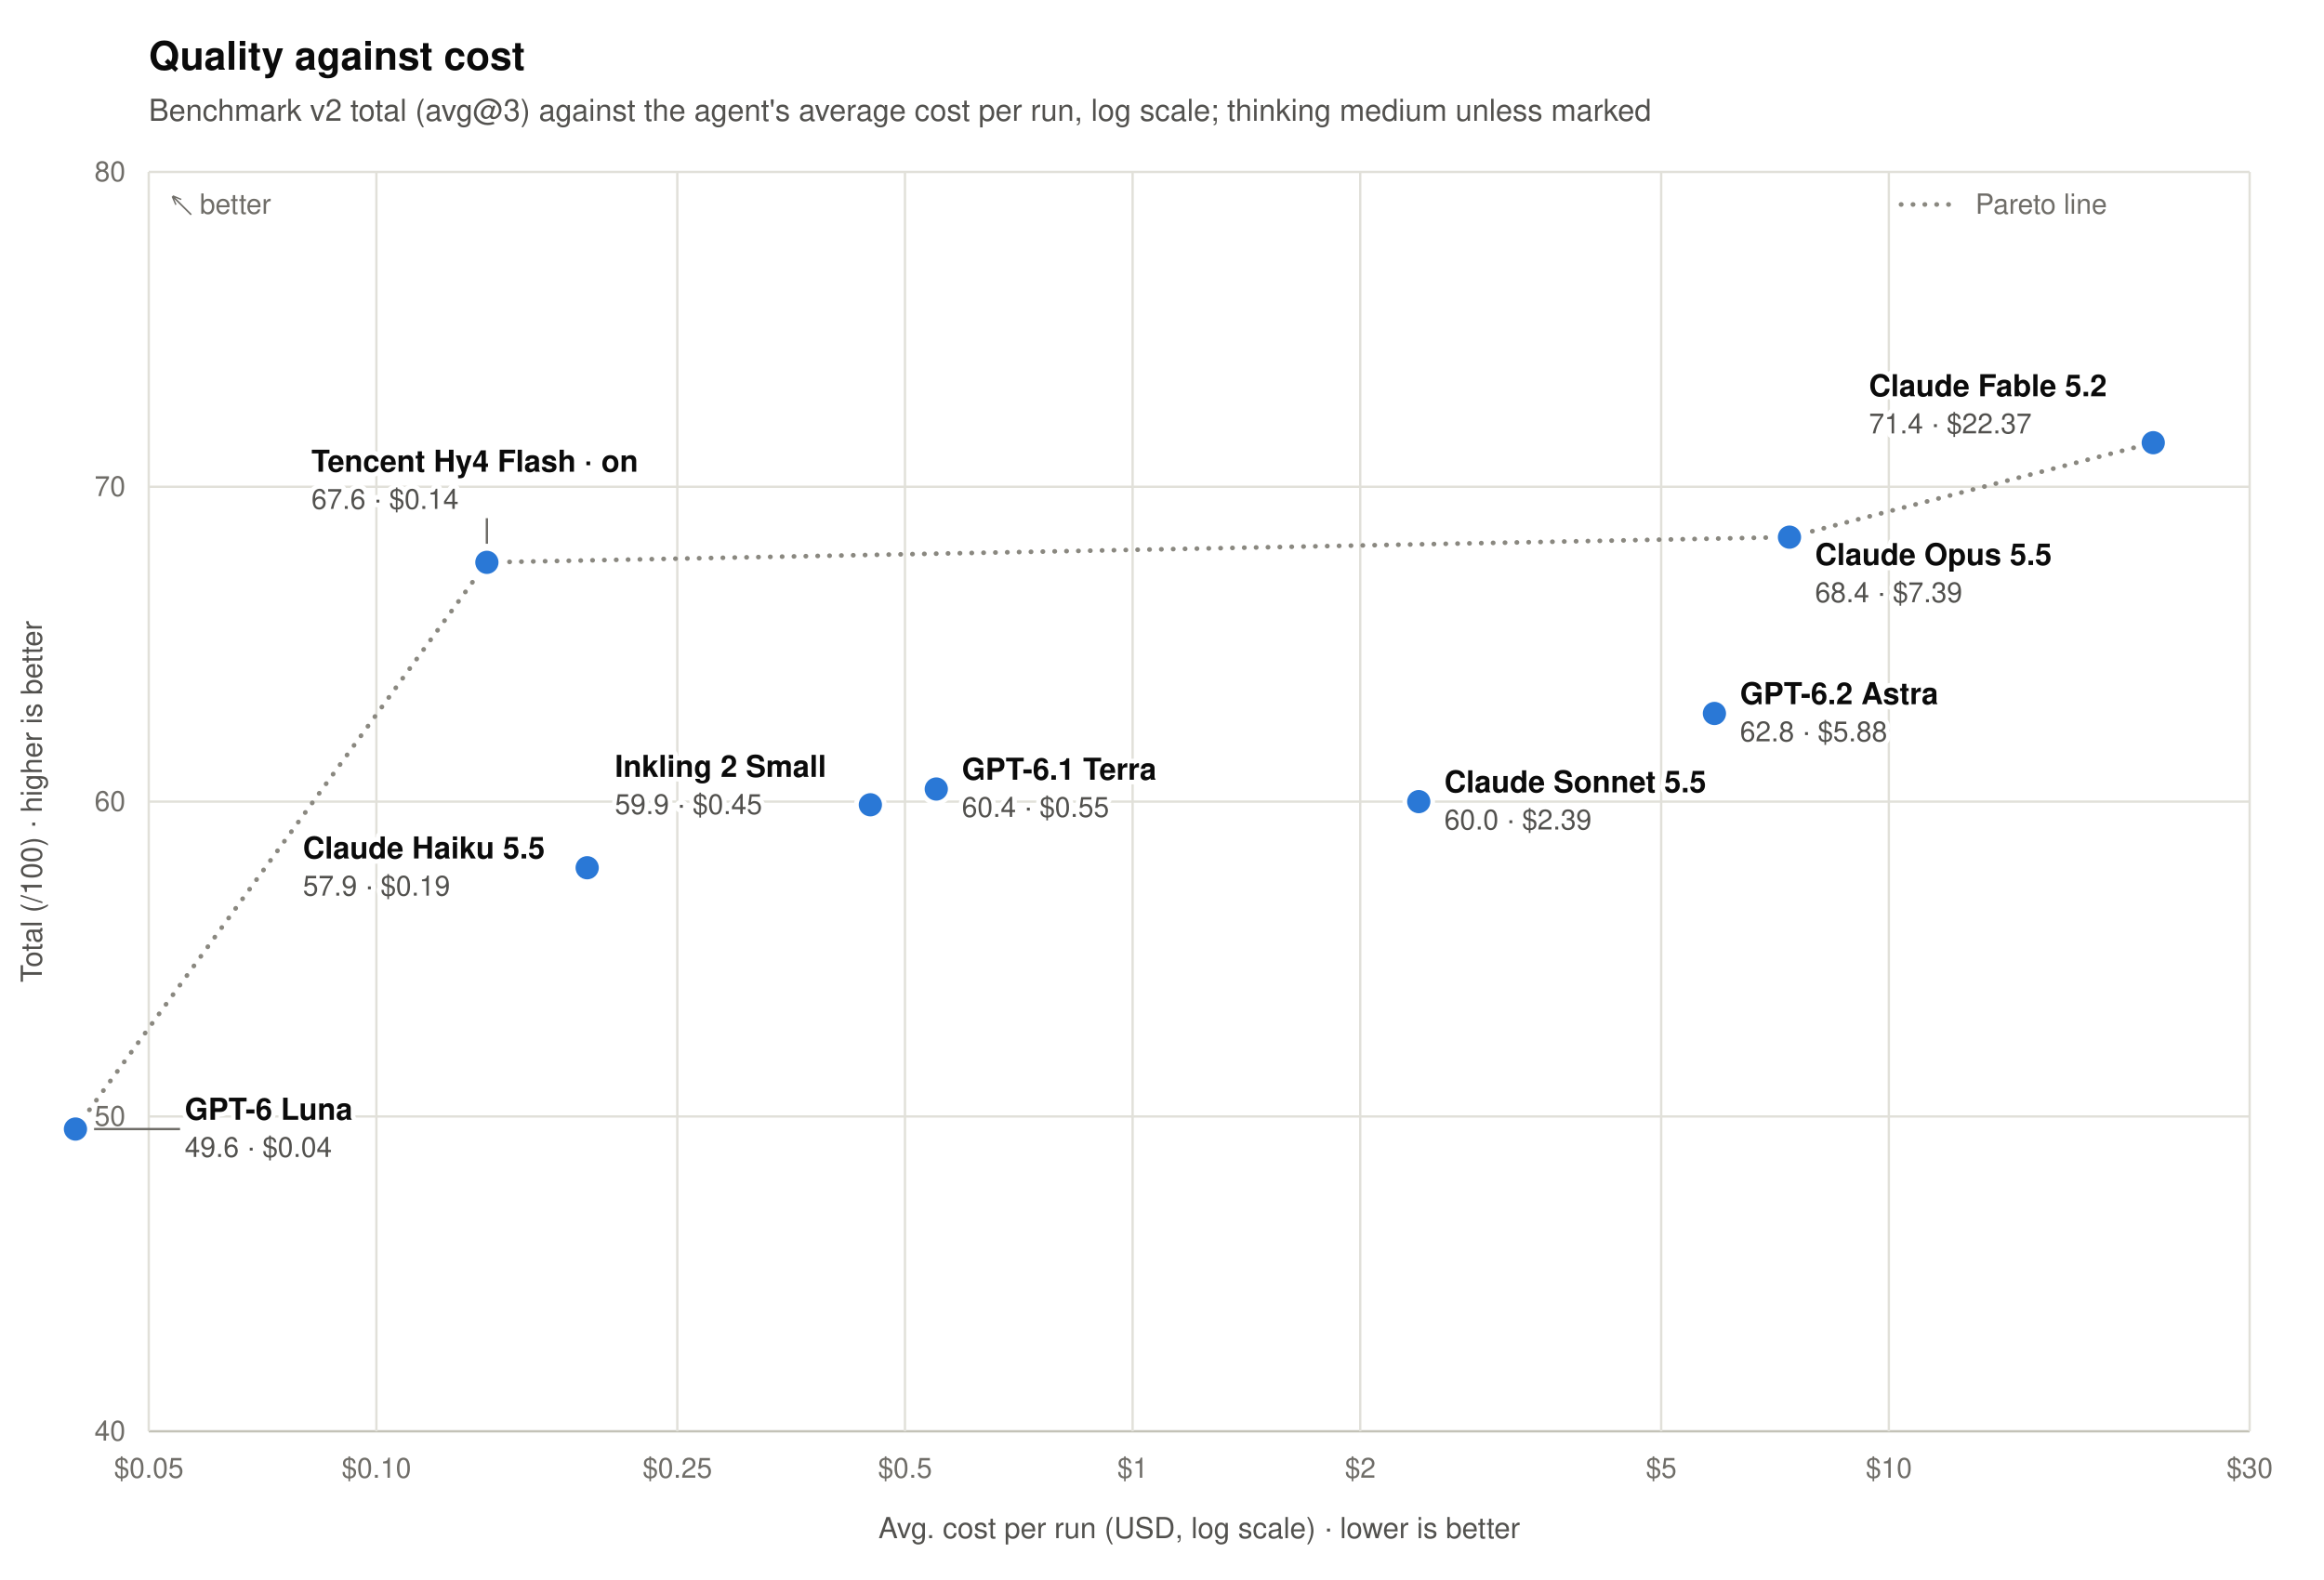
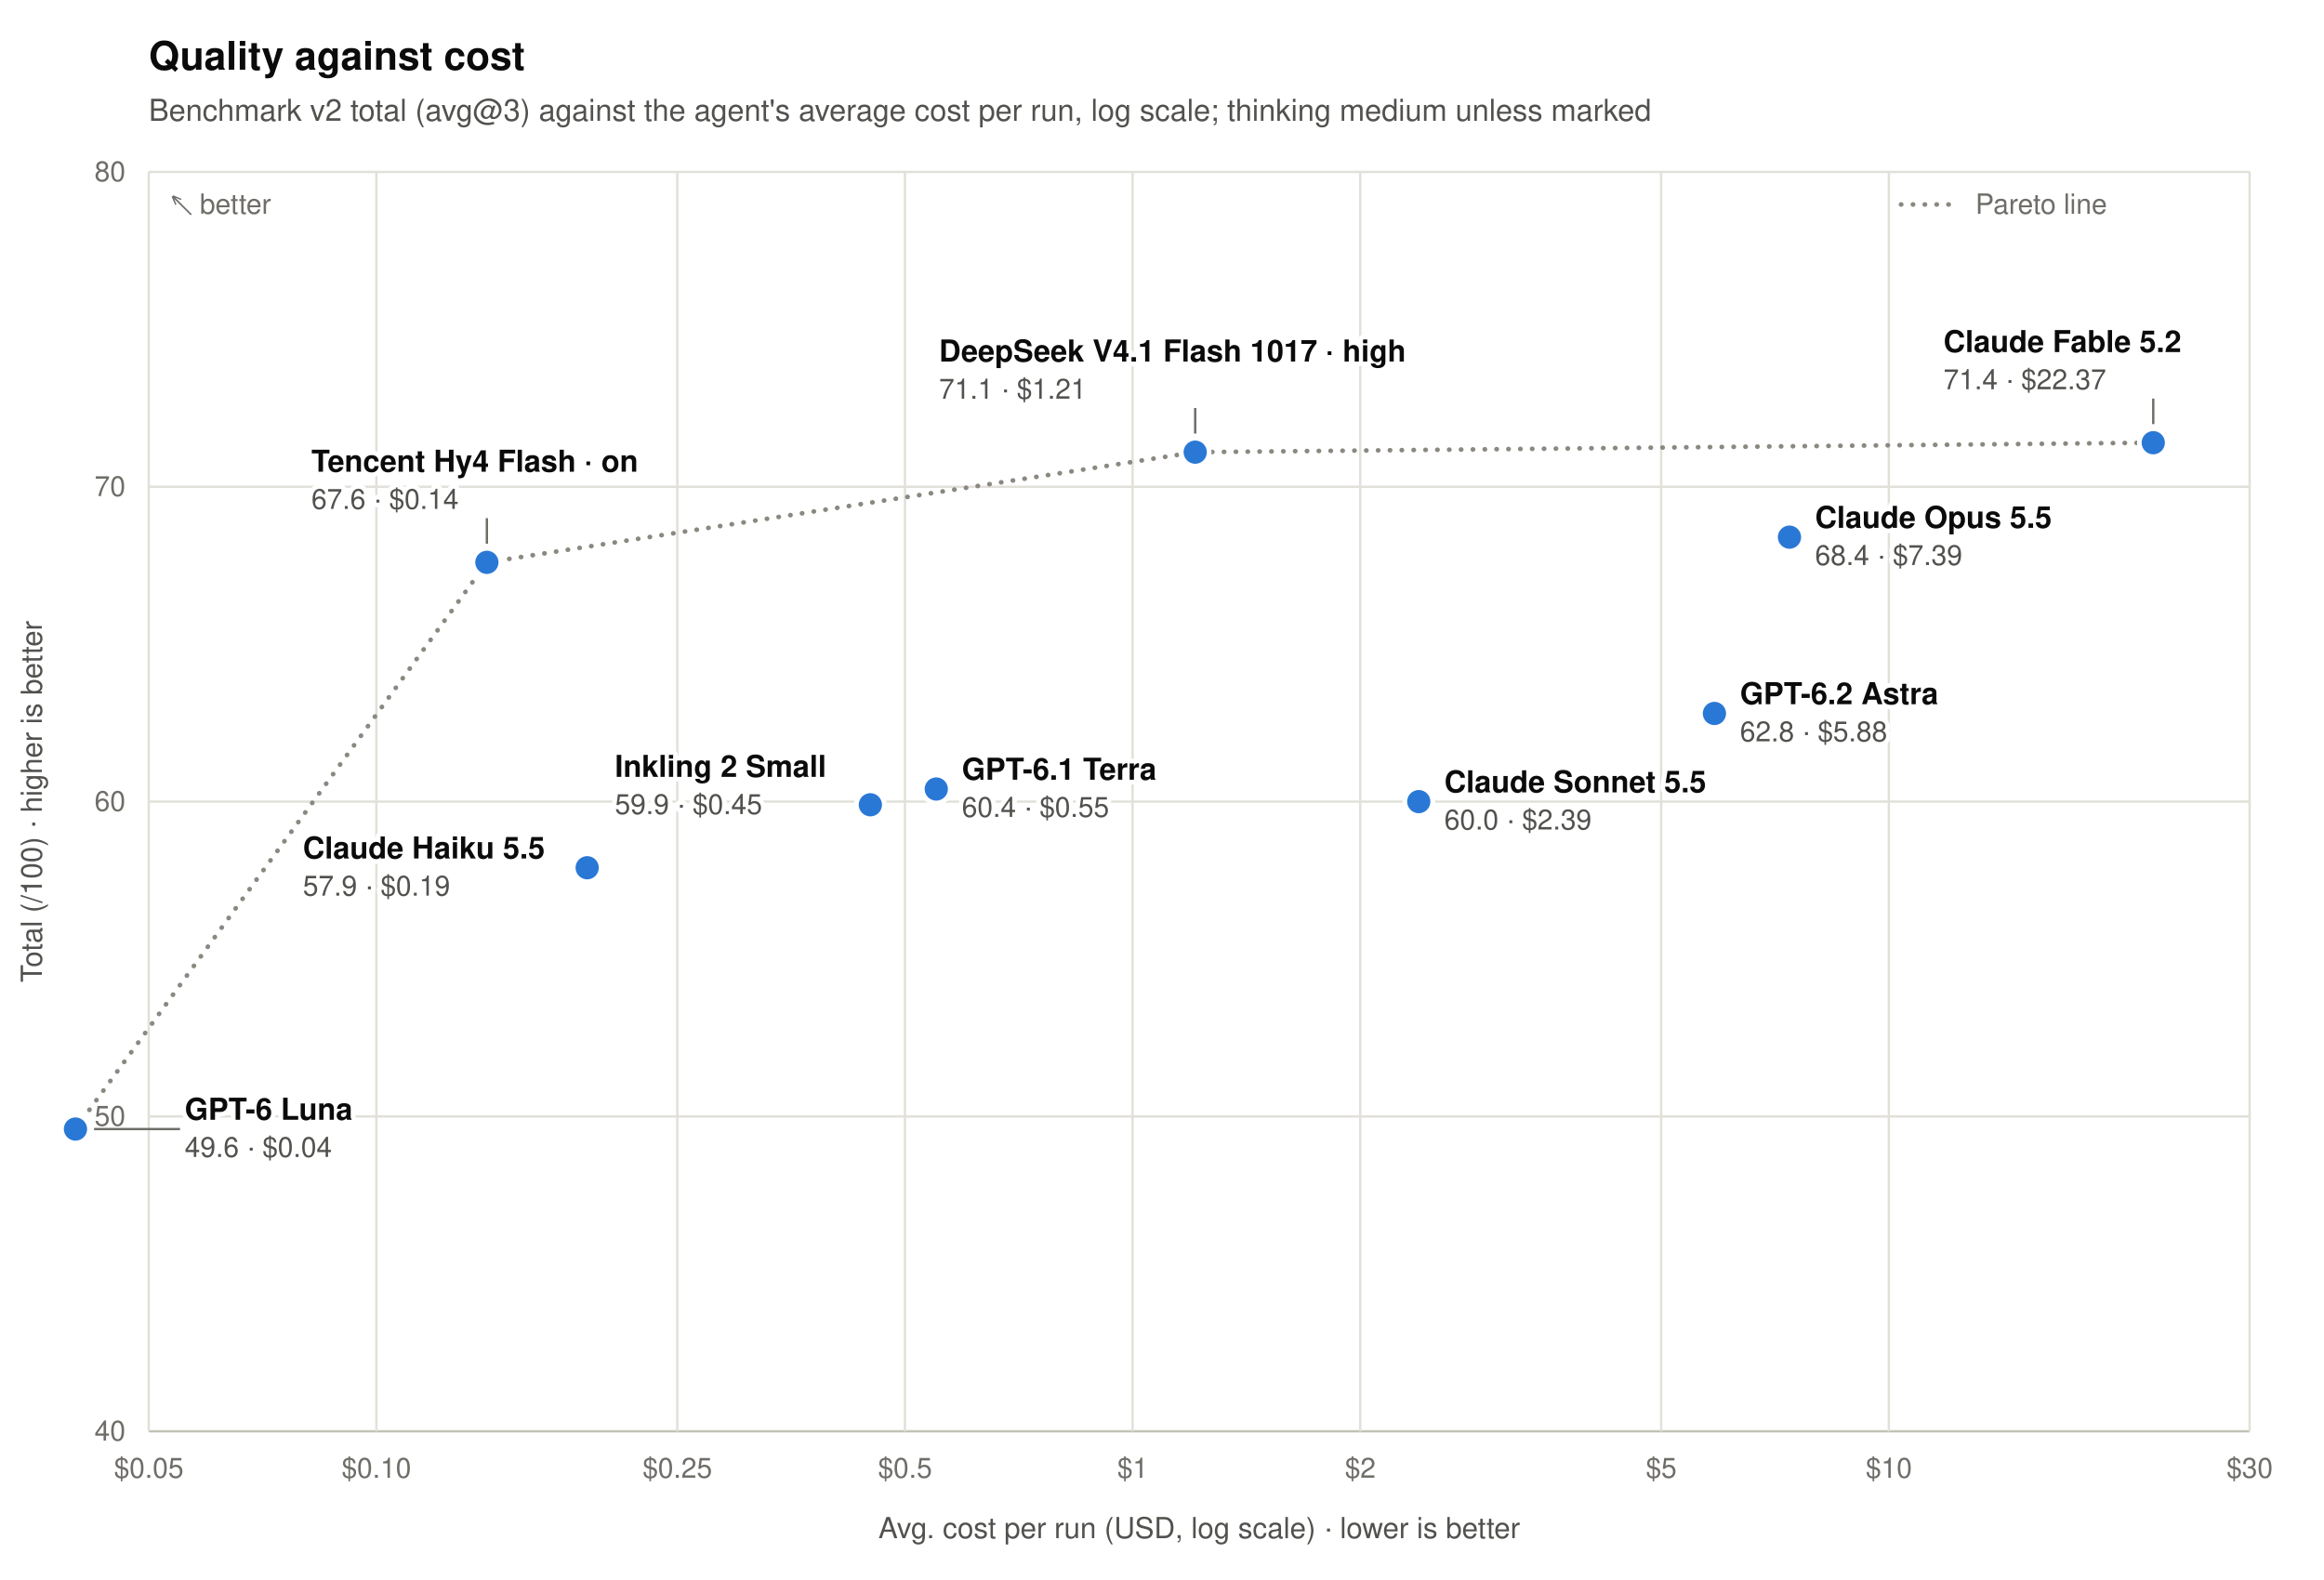
<svg xmlns="http://www.w3.org/2000/svg" width="1000" height="680" viewBox="0 0 1000 680" role="img" aria-labelledby="t d">
  <rect width="1000" height="680" fill="#ffffff" />
  <g font-family="system-ui, -apple-system, 'Segoe UI', Helvetica, Arial, sans-serif">
    <text x="64" y="30" font-size="17" font-weight="600" fill="#0b0b0b">Quality against cost</text>
    <text x="64" y="52" font-size="13" fill="#52514e">Benchmark v2 total (avg@3) against the agent's average cost per run, log scale; thinking medium unless marked</text>
    <line x1="64" x2="968" y1="616" y2="616" stroke="#c3c2b7" stroke-width="1" />
    <text x="54" y="620" font-size="12" text-anchor="end" fill="#6f6d68" style="font-variant-numeric: tabular-nums">40</text>
    <line x1="64" x2="968" y1="480.5" y2="480.5" stroke="#e1e0d9" stroke-width="1" />
    <text x="54" y="484.5" font-size="12" text-anchor="end" fill="#6f6d68" style="font-variant-numeric: tabular-nums">50</text>
    <line x1="64" x2="968" y1="345" y2="345" stroke="#e1e0d9" stroke-width="1" />
    <text x="54" y="349" font-size="12" text-anchor="end" fill="#6f6d68" style="font-variant-numeric: tabular-nums">60</text>
    <line x1="64" x2="968" y1="209.5" y2="209.5" stroke="#e1e0d9" stroke-width="1" />
    <text x="54" y="213.5" font-size="12" text-anchor="end" fill="#6f6d68" style="font-variant-numeric: tabular-nums">70</text>
    <line x1="64" x2="968" y1="74" y2="74" stroke="#e1e0d9" stroke-width="1" />
    <text x="54" y="78" font-size="12" text-anchor="end" fill="#6f6d68" style="font-variant-numeric: tabular-nums">80</text>
    <line x1="64" x2="64" y1="74" y2="616" stroke="#e1e0d9" stroke-width="1" />
    <text x="64" y="636" font-size="12" text-anchor="middle" fill="#6f6d68" style="font-variant-numeric: tabular-nums">$0.05</text>
    <line x1="161.95" x2="161.95" y1="74" y2="616" stroke="#e1e0d9" stroke-width="1" />
    <text x="161.95" y="636" font-size="12" text-anchor="middle" fill="#6f6d68" style="font-variant-numeric: tabular-nums">$0.10</text>
    <line x1="291.44" x2="291.44" y1="74" y2="616" stroke="#e1e0d9" stroke-width="1" />
    <text x="291.44" y="636" font-size="12" text-anchor="middle" fill="#6f6d68" style="font-variant-numeric: tabular-nums">$0.25</text>
    <line x1="389.4" x2="389.4" y1="74" y2="616" stroke="#e1e0d9" stroke-width="1" />
    <text x="389.4" y="636" font-size="12" text-anchor="middle" fill="#6f6d68" style="font-variant-numeric: tabular-nums">$0.5</text>
    <line x1="487.35" x2="487.35" y1="74" y2="616" stroke="#e1e0d9" stroke-width="1" />
    <text x="487.35" y="636" font-size="12" text-anchor="middle" fill="#6f6d68" style="font-variant-numeric: tabular-nums">$1</text>
    <line x1="585.3" x2="585.3" y1="74" y2="616" stroke="#e1e0d9" stroke-width="1" />
    <text x="585.3" y="636" font-size="12" text-anchor="middle" fill="#6f6d68" style="font-variant-numeric: tabular-nums">$2</text>
    <line x1="714.79" x2="714.79" y1="74" y2="616" stroke="#e1e0d9" stroke-width="1" />
    <text x="714.79" y="636" font-size="12" text-anchor="middle" fill="#6f6d68" style="font-variant-numeric: tabular-nums">$5</text>
    <line x1="812.75" x2="812.75" y1="74" y2="616" stroke="#e1e0d9" stroke-width="1" />
    <text x="812.75" y="636" font-size="12" text-anchor="middle" fill="#6f6d68" style="font-variant-numeric: tabular-nums">$10</text>
    <line x1="968" x2="968" y1="74" y2="616" stroke="#e1e0d9" stroke-width="1" />
    <text x="968" y="636" font-size="12" text-anchor="middle" fill="#6f6d68" style="font-variant-numeric: tabular-nums">$30</text>
    <text x="516" y="662" font-size="12.5" text-anchor="middle" fill="#52514e">Avg. cost per run (USD, log scale) · lower is better</text>
    <text transform="translate(18 345) rotate(-90)" font-size="12.5" text-anchor="middle" fill="#52514e">Total (/100) · higher is better</text>
    <text x="74" y="92" font-size="12" fill="#6f6d68">↖ better</text>
-     <polyline points="32.47,485.92 209.5,242.02 770,231.18 926.53,190.53" fill="none" stroke="#8a8880" stroke-width="2" stroke-dasharray="0.1 5" stroke-linecap="round" />
+     <polyline points="32.47,485.92 209.5,242.02 514.29,194.6 926.53,190.53" fill="none" stroke="#8a8880" stroke-width="2" stroke-dasharray="0.1 5" stroke-linecap="round" />
    <line x1="818" x2="842" y1="88" y2="88" stroke="#8a8880" stroke-width="2" stroke-dasharray="0.1 5" stroke-linecap="round" />
    <text x="850" y="92" font-size="12" fill="#6f6d68">Pareto line</text>
+     <line x1="926.53" y1="182.53" x2="926.53" y2="171.53" stroke="#6f6d68" stroke-width="1" />
+     <line x1="514.29" y1="186.6" x2="514.29" y2="175.6" stroke="#6f6d68" stroke-width="1" />
    <line x1="209.5" y1="234.02" x2="209.5" y2="223.02" stroke="#6f6d68" stroke-width="1" />
    <line x1="40.47" y1="485.92" x2="77.47" y2="485.92" stroke="#6f6d68" stroke-width="1" />
    <circle cx="926.53" cy="190.53" r="6" fill="#2a78d6" stroke="#ffffff" stroke-width="2" />
+     <circle cx="514.29" cy="194.6" r="6" fill="#2a78d6" stroke="#ffffff" stroke-width="2" />
    <circle cx="770" cy="231.18" r="6" fill="#2a78d6" stroke="#ffffff" stroke-width="2" />
    <circle cx="209.5" cy="242.02" r="6" fill="#2a78d6" stroke="#ffffff" stroke-width="2" />
    <circle cx="737.7" cy="307.06" r="6" fill="#2a78d6" stroke="#ffffff" stroke-width="2" />
    <circle cx="402.87" cy="339.58" r="6" fill="#2a78d6" stroke="#ffffff" stroke-width="2" />
    <circle cx="610.48" cy="345" r="6" fill="#2a78d6" stroke="#ffffff" stroke-width="2" />
    <circle cx="374.51" cy="346.36" r="6" fill="#2a78d6" stroke="#ffffff" stroke-width="2" />
    <circle cx="252.66" cy="373.46" r="6" fill="#2a78d6" stroke="#ffffff" stroke-width="2" />
    <circle cx="32.47" cy="485.92" r="6" fill="#2a78d6" stroke="#ffffff" stroke-width="2" />
-     <text x="804.18" y="170.53" font-size="13" font-weight="600" fill="#0b0b0b" stroke="#ffffff" stroke-width="4" stroke-linejoin="round" paint-order="stroke">Claude Fable 5.2</text>
-     <text x="804.18" y="186.53" font-size="12" fill="#52514e" stroke="#ffffff" stroke-width="4" stroke-linejoin="round" paint-order="stroke" style="font-variant-numeric: tabular-nums">71.4 · $22.37</text>
-     <text x="781" y="243.18" font-size="13" font-weight="600" fill="#0b0b0b" stroke="#ffffff" stroke-width="4" stroke-linejoin="round" paint-order="stroke">Claude Opus 5.5</text>
-     <text x="781" y="259.18" font-size="12" fill="#52514e" stroke="#ffffff" stroke-width="4" stroke-linejoin="round" paint-order="stroke" style="font-variant-numeric: tabular-nums">68.4 · $7.39</text>
+     <text x="836.25" y="151.53" font-size="13" font-weight="600" fill="#0b0b0b" stroke="#ffffff" stroke-width="4" stroke-linejoin="round" paint-order="stroke">Claude Fable 5.2</text>
+     <text x="836.25" y="167.53" font-size="12" fill="#52514e" stroke="#ffffff" stroke-width="4" stroke-linejoin="round" paint-order="stroke" style="font-variant-numeric: tabular-nums">71.4 · $22.37</text>
+     <text x="404.05" y="155.6" font-size="13" font-weight="600" fill="#0b0b0b" stroke="#ffffff" stroke-width="4" stroke-linejoin="round" paint-order="stroke">DeepSeek V4.1 Flash 1017 · high</text>
+     <text x="404.05" y="171.6" font-size="12" fill="#52514e" stroke="#ffffff" stroke-width="4" stroke-linejoin="round" paint-order="stroke" style="font-variant-numeric: tabular-nums">71.1 · $1.21</text>
+     <text x="781" y="227.18" font-size="13" font-weight="600" fill="#0b0b0b" stroke="#ffffff" stroke-width="4" stroke-linejoin="round" paint-order="stroke">Claude Opus 5.5</text>
+     <text x="781" y="243.18" font-size="12" fill="#52514e" stroke="#ffffff" stroke-width="4" stroke-linejoin="round" paint-order="stroke" style="font-variant-numeric: tabular-nums">68.4 · $7.39</text>
    <text x="133.99" y="203.02" font-size="13" font-weight="600" fill="#0b0b0b" stroke="#ffffff" stroke-width="4" stroke-linejoin="round" paint-order="stroke">Tencent Hy4 Flash · on</text>
    <text x="133.99" y="219.02" font-size="12" fill="#52514e" stroke="#ffffff" stroke-width="4" stroke-linejoin="round" paint-order="stroke" style="font-variant-numeric: tabular-nums">67.6 · $0.14</text>
    <text x="748.7" y="303.06" font-size="13" font-weight="600" fill="#0b0b0b" stroke="#ffffff" stroke-width="4" stroke-linejoin="round" paint-order="stroke">GPT-6.2 Astra</text>
    <text x="748.7" y="319.06" font-size="12" fill="#52514e" stroke="#ffffff" stroke-width="4" stroke-linejoin="round" paint-order="stroke" style="font-variant-numeric: tabular-nums">62.8 · $5.88</text>
    <text x="413.87" y="335.58" font-size="13" font-weight="600" fill="#0b0b0b" stroke="#ffffff" stroke-width="4" stroke-linejoin="round" paint-order="stroke">GPT-6.1 Terra</text>
    <text x="413.87" y="351.58" font-size="12" fill="#52514e" stroke="#ffffff" stroke-width="4" stroke-linejoin="round" paint-order="stroke" style="font-variant-numeric: tabular-nums">60.4 · $0.55</text>
    <text x="621.48" y="341" font-size="13" font-weight="600" fill="#0b0b0b" stroke="#ffffff" stroke-width="4" stroke-linejoin="round" paint-order="stroke">Claude Sonnet 5.5</text>
    <text x="621.48" y="357" font-size="12" fill="#52514e" stroke="#ffffff" stroke-width="4" stroke-linejoin="round" paint-order="stroke" style="font-variant-numeric: tabular-nums">60.0 · $2.39</text>
    <text x="264.57" y="334.36" font-size="13" font-weight="600" fill="#0b0b0b" stroke="#ffffff" stroke-width="4" stroke-linejoin="round" paint-order="stroke">Inkling 2 Small</text>
    <text x="264.57" y="350.36" font-size="12" fill="#52514e" stroke="#ffffff" stroke-width="4" stroke-linejoin="round" paint-order="stroke" style="font-variant-numeric: tabular-nums">59.9 · $0.45</text>
    <text x="130.32" y="369.46" font-size="13" font-weight="600" fill="#0b0b0b" stroke="#ffffff" stroke-width="4" stroke-linejoin="round" paint-order="stroke">Claude Haiku 5.5</text>
    <text x="130.32" y="385.46" font-size="12" fill="#52514e" stroke="#ffffff" stroke-width="4" stroke-linejoin="round" paint-order="stroke" style="font-variant-numeric: tabular-nums">57.9 · $0.19</text>
    <text x="79.47" y="481.92" font-size="13" font-weight="600" fill="#0b0b0b" stroke="#ffffff" stroke-width="4" stroke-linejoin="round" paint-order="stroke">GPT-6 Luna</text>
    <text x="79.47" y="497.92" font-size="12" fill="#52514e" stroke="#ffffff" stroke-width="4" stroke-linejoin="round" paint-order="stroke" style="font-variant-numeric: tabular-nums">49.6 · $0.04</text>
  </g>
</svg>
